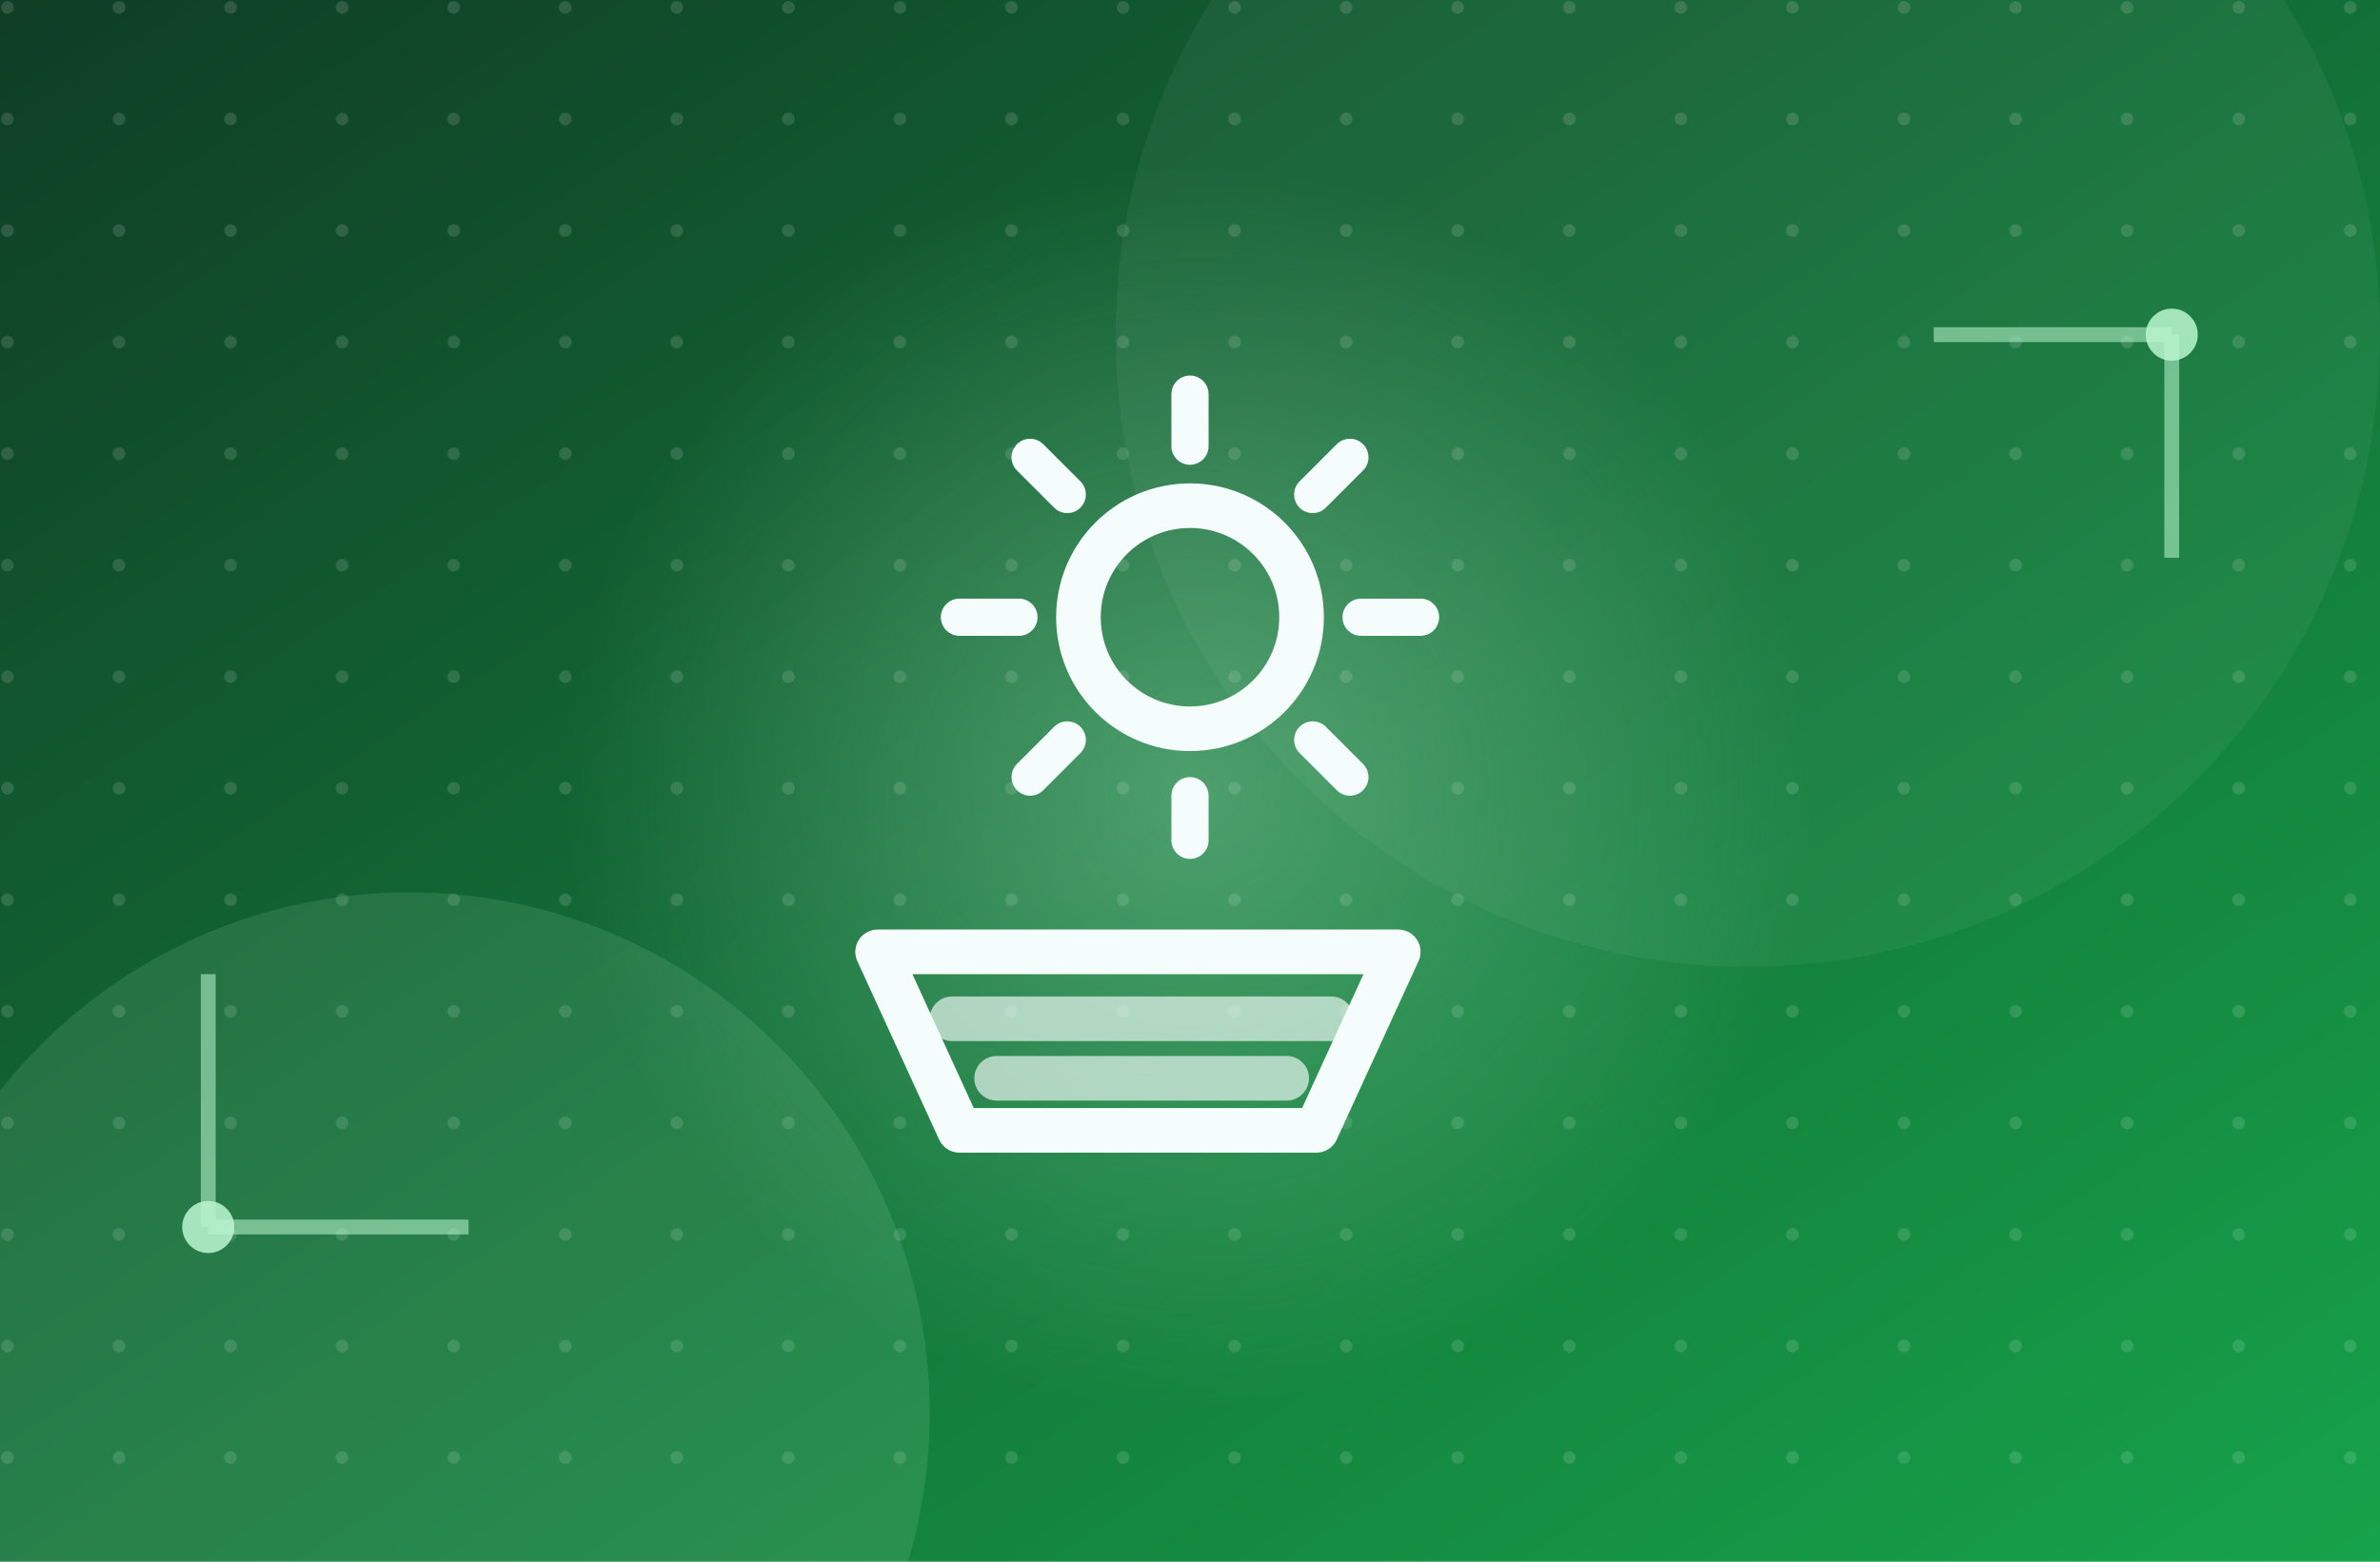
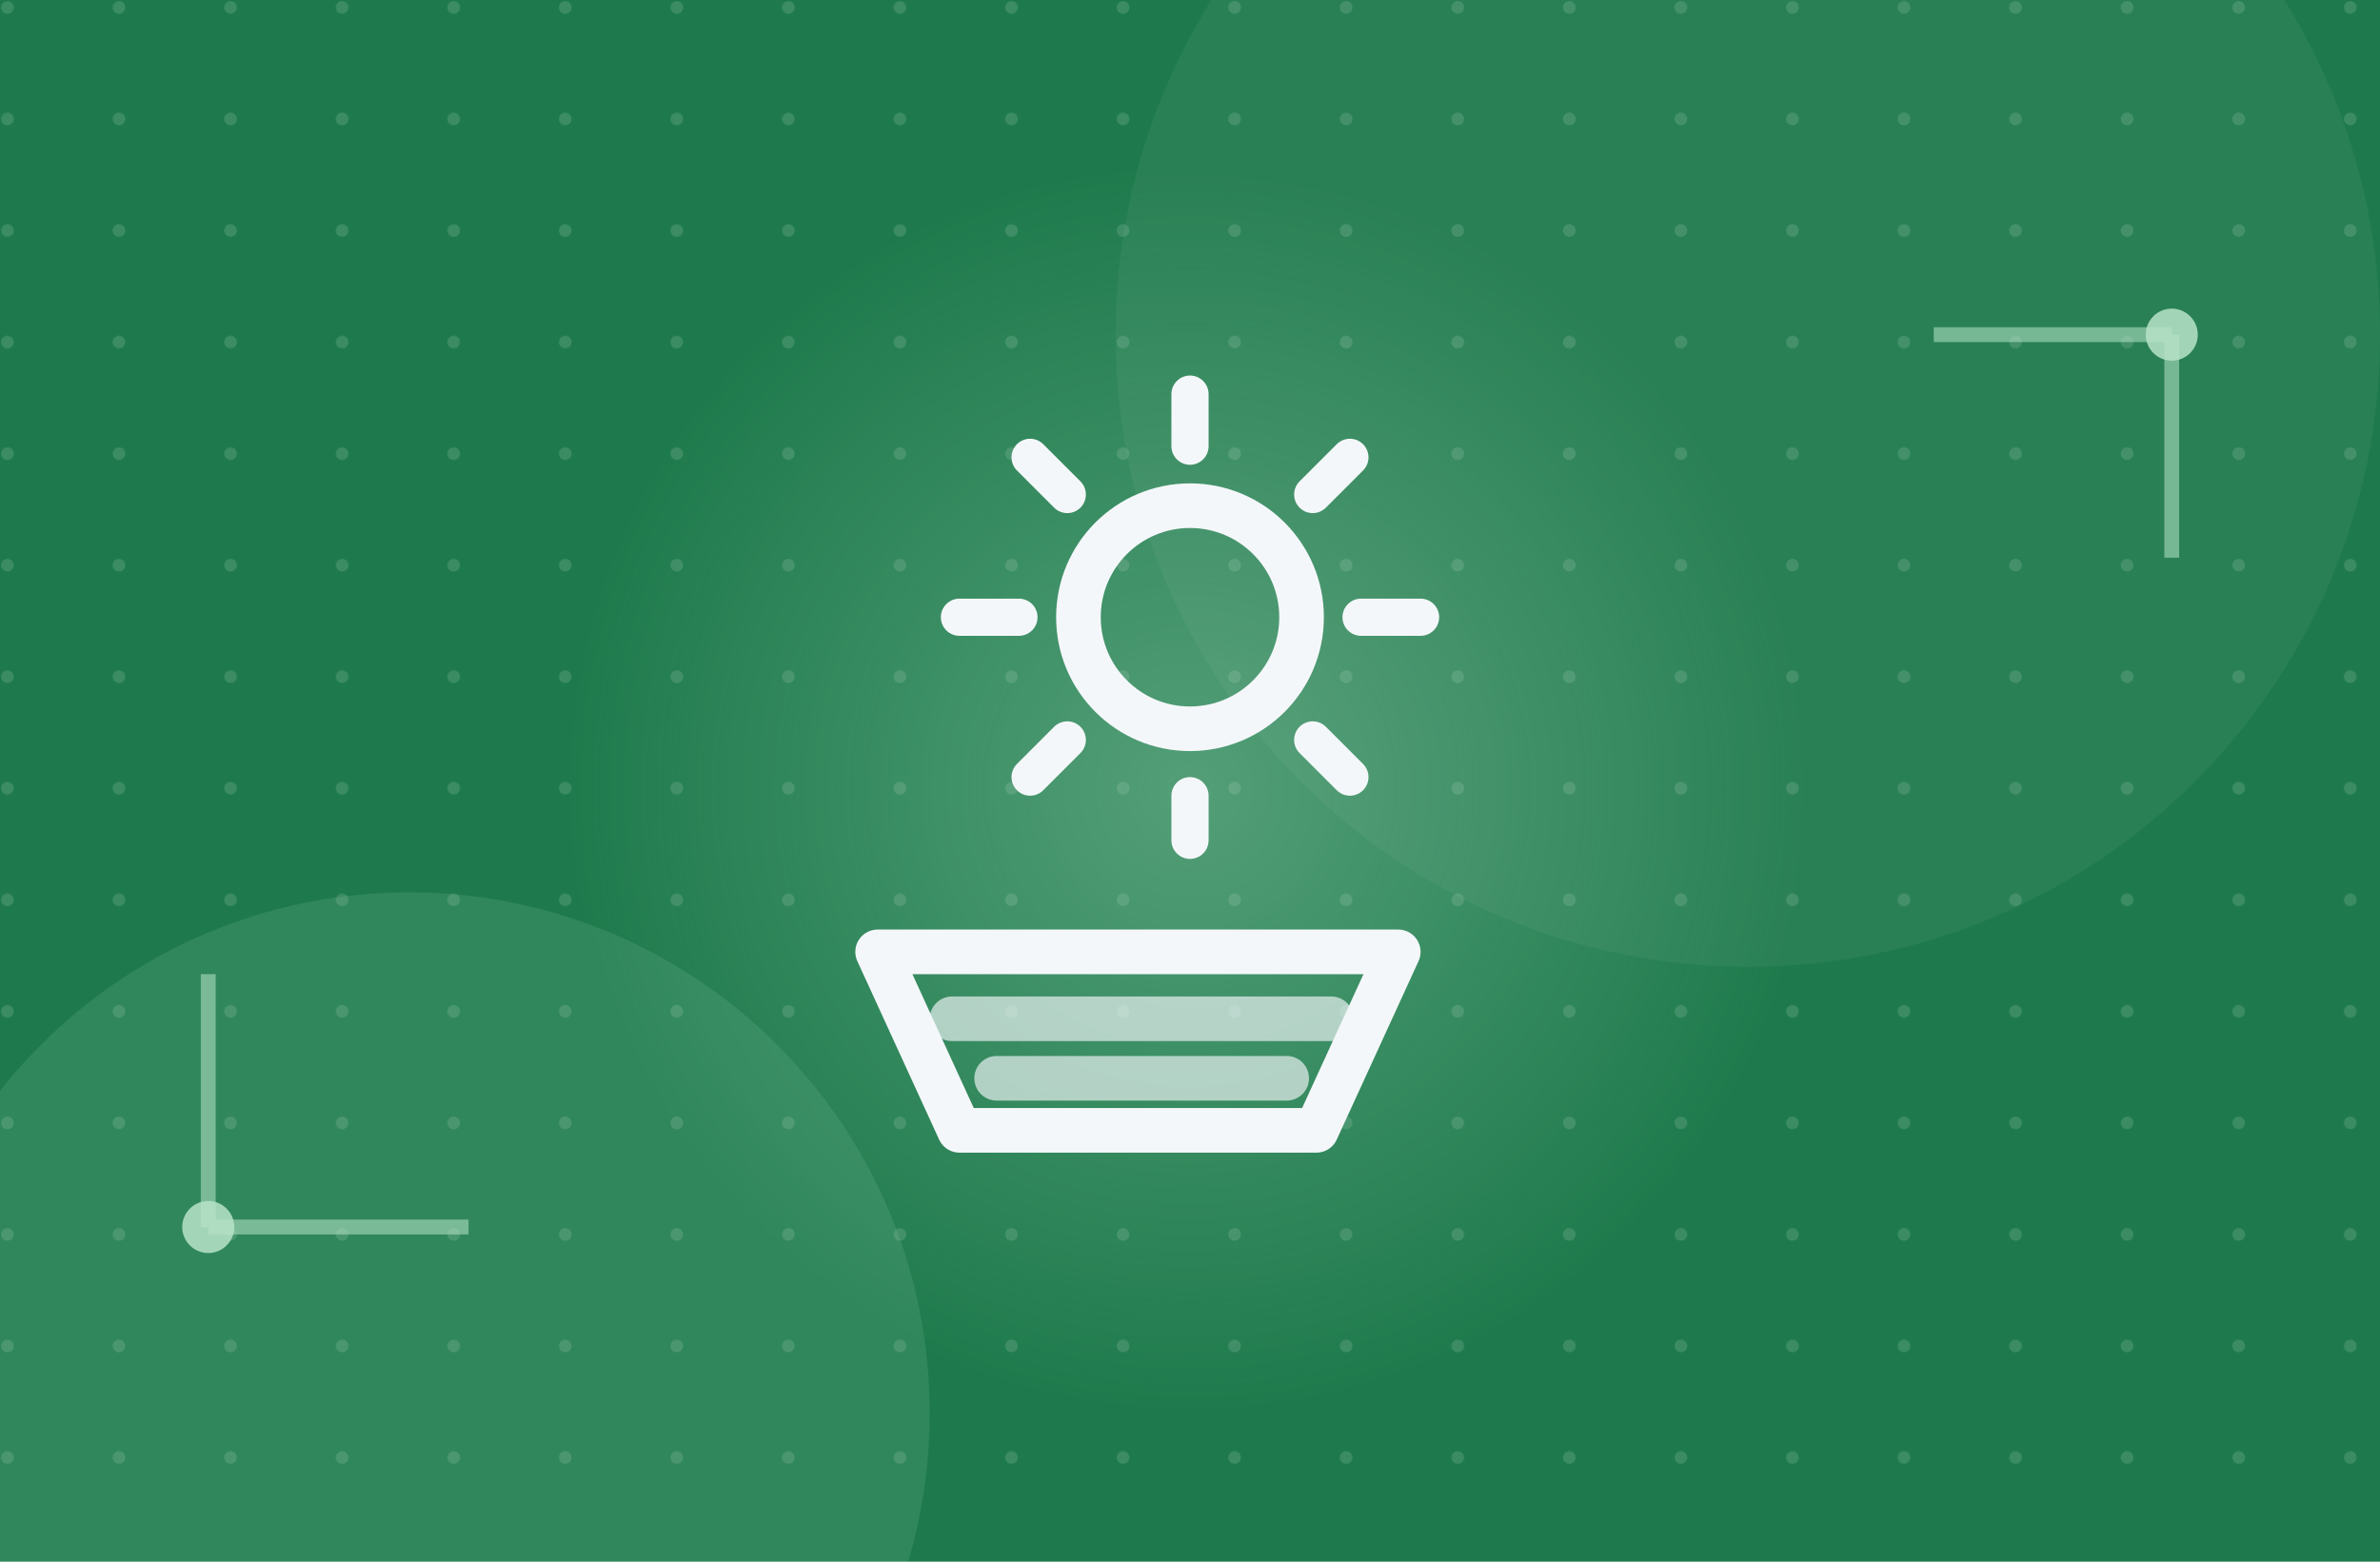
<svg xmlns="http://www.w3.org/2000/svg" viewBox="0 0 640 420" role="img" aria-label="رسم توضيحي لقسم الطاقة المتجددة">
  <defs>
    <linearGradient id="bg" x1="0" y1="0" x2="1" y2="1">
-       <stop offset="0" stop-color="#0f3d25" />
-       <stop offset="1" stop-color="#16a34a" />
+       <stop offset="0" stop-color="#1E7A4C" />
+       <stop offset="1" stop-color="#1E7A4C" />
    </linearGradient>
    <pattern id="dots" width="30" height="30" patternUnits="userSpaceOnUse">
-       <circle cx="2" cy="2" r="1.7" fill="#FFFCF6" opacity="0.13" />
+       <circle cx="2" cy="2" r="1.7" fill="#FFFFFF" opacity="0.13" />
    </pattern>
    <radialGradient id="glow" cx="0.5" cy="0.5" r="0.5">
-       <stop offset="0" stop-color="#bbf7d0" stop-opacity="0.35" />
-       <stop offset="1" stop-color="#bbf7d0" stop-opacity="0" />
+       <stop offset="0" stop-color="#B7E3C9" stop-opacity="0.35" />
+       <stop offset="1" stop-color="#B7E3C9" stop-opacity="0" />
    </radialGradient>
  </defs>
  <rect width="640" height="420" fill="url(#bg)" />
  <rect width="640" height="420" fill="url(#dots)" />
-   <circle cx="470" cy="90" r="170" fill="#FFFCF6" opacity="0.05" />
-   <circle cx="110" cy="380" r="140" fill="#bbf7d0" opacity="0.12" />
+   <circle cx="470" cy="90" r="170" fill="#FFFFFF" opacity="0.05" />
+   <circle cx="110" cy="380" r="140" fill="#B7E3C9" opacity="0.12" />
  <circle cx="320" cy="212" r="168" fill="url(#glow)" />
-   <g transform="translate(320 212)" fill="none" stroke="#f4fdfc" stroke-width="12" stroke-linecap="round" stroke-linejoin="round">
+   <g transform="translate(320 212)" fill="none" stroke="#F4F7FA" stroke-width="12" stroke-linecap="round" stroke-linejoin="round">
    <circle cx="0" cy="-46" r="30" />
    <path d="M0 -92 V-106 M0 2 V14 M-46 -46 H-62 M46 -46 H62 M-33 -79 L-43 -89 M33 -79 L43 -89 M-33 -13 L-43 -3 M33 -13 L43 -3" stroke-width="10" />
    <path d="M-84 44 H56 L34 92 H-62 Z" />
    <path d="M-64 62 H38 M-52 78 H26" opacity="0.65" />
  </g>
-   <g fill="none" stroke="#bbf7d0" stroke-width="4" opacity="0.55">
+   <g fill="none" stroke="#B7E3C9" stroke-width="4" opacity="0.55">
    <path d="M56 330 H126 M56 330 V262" />
    <path d="M584 90 H520 M584 90 V150" />
  </g>
-   <circle cx="56" cy="330" r="7" fill="#bbf7d0" opacity="0.85" />
-   <circle cx="584" cy="90" r="7" fill="#bbf7d0" opacity="0.85" />
+   <circle cx="56" cy="330" r="7" fill="#B7E3C9" opacity="0.85" />
+   <circle cx="584" cy="90" r="7" fill="#B7E3C9" opacity="0.85" />
</svg>
